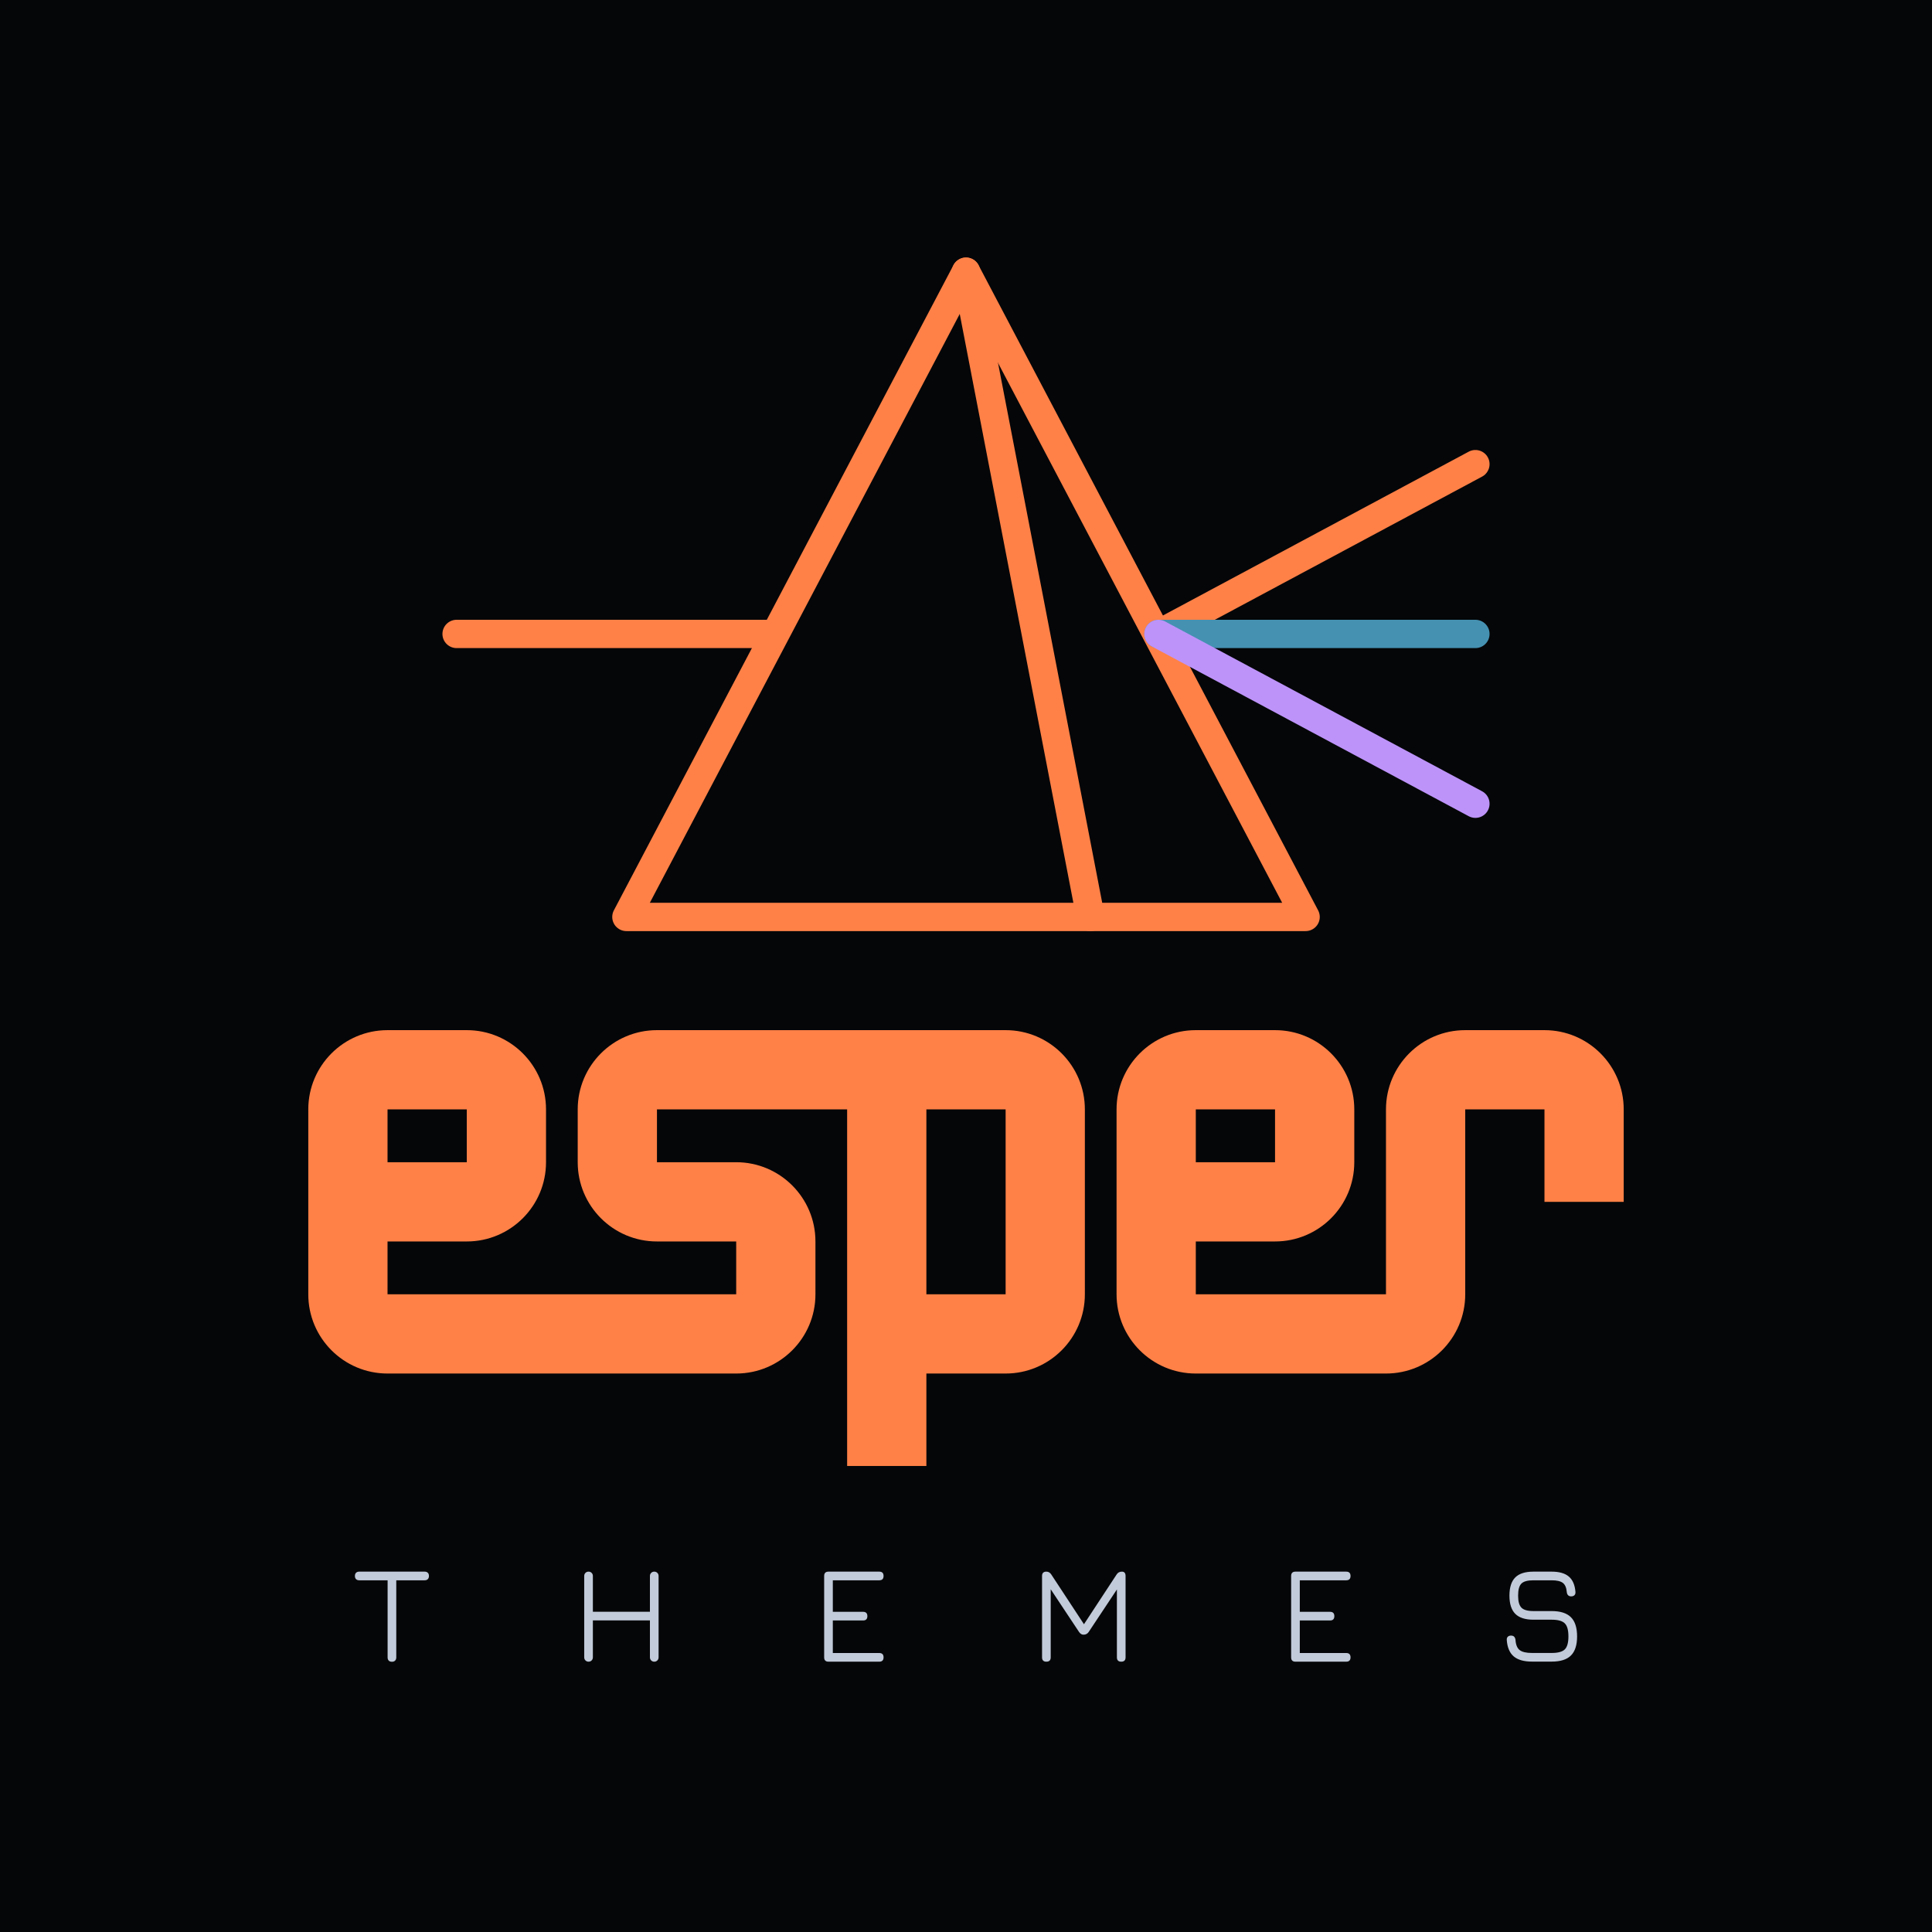
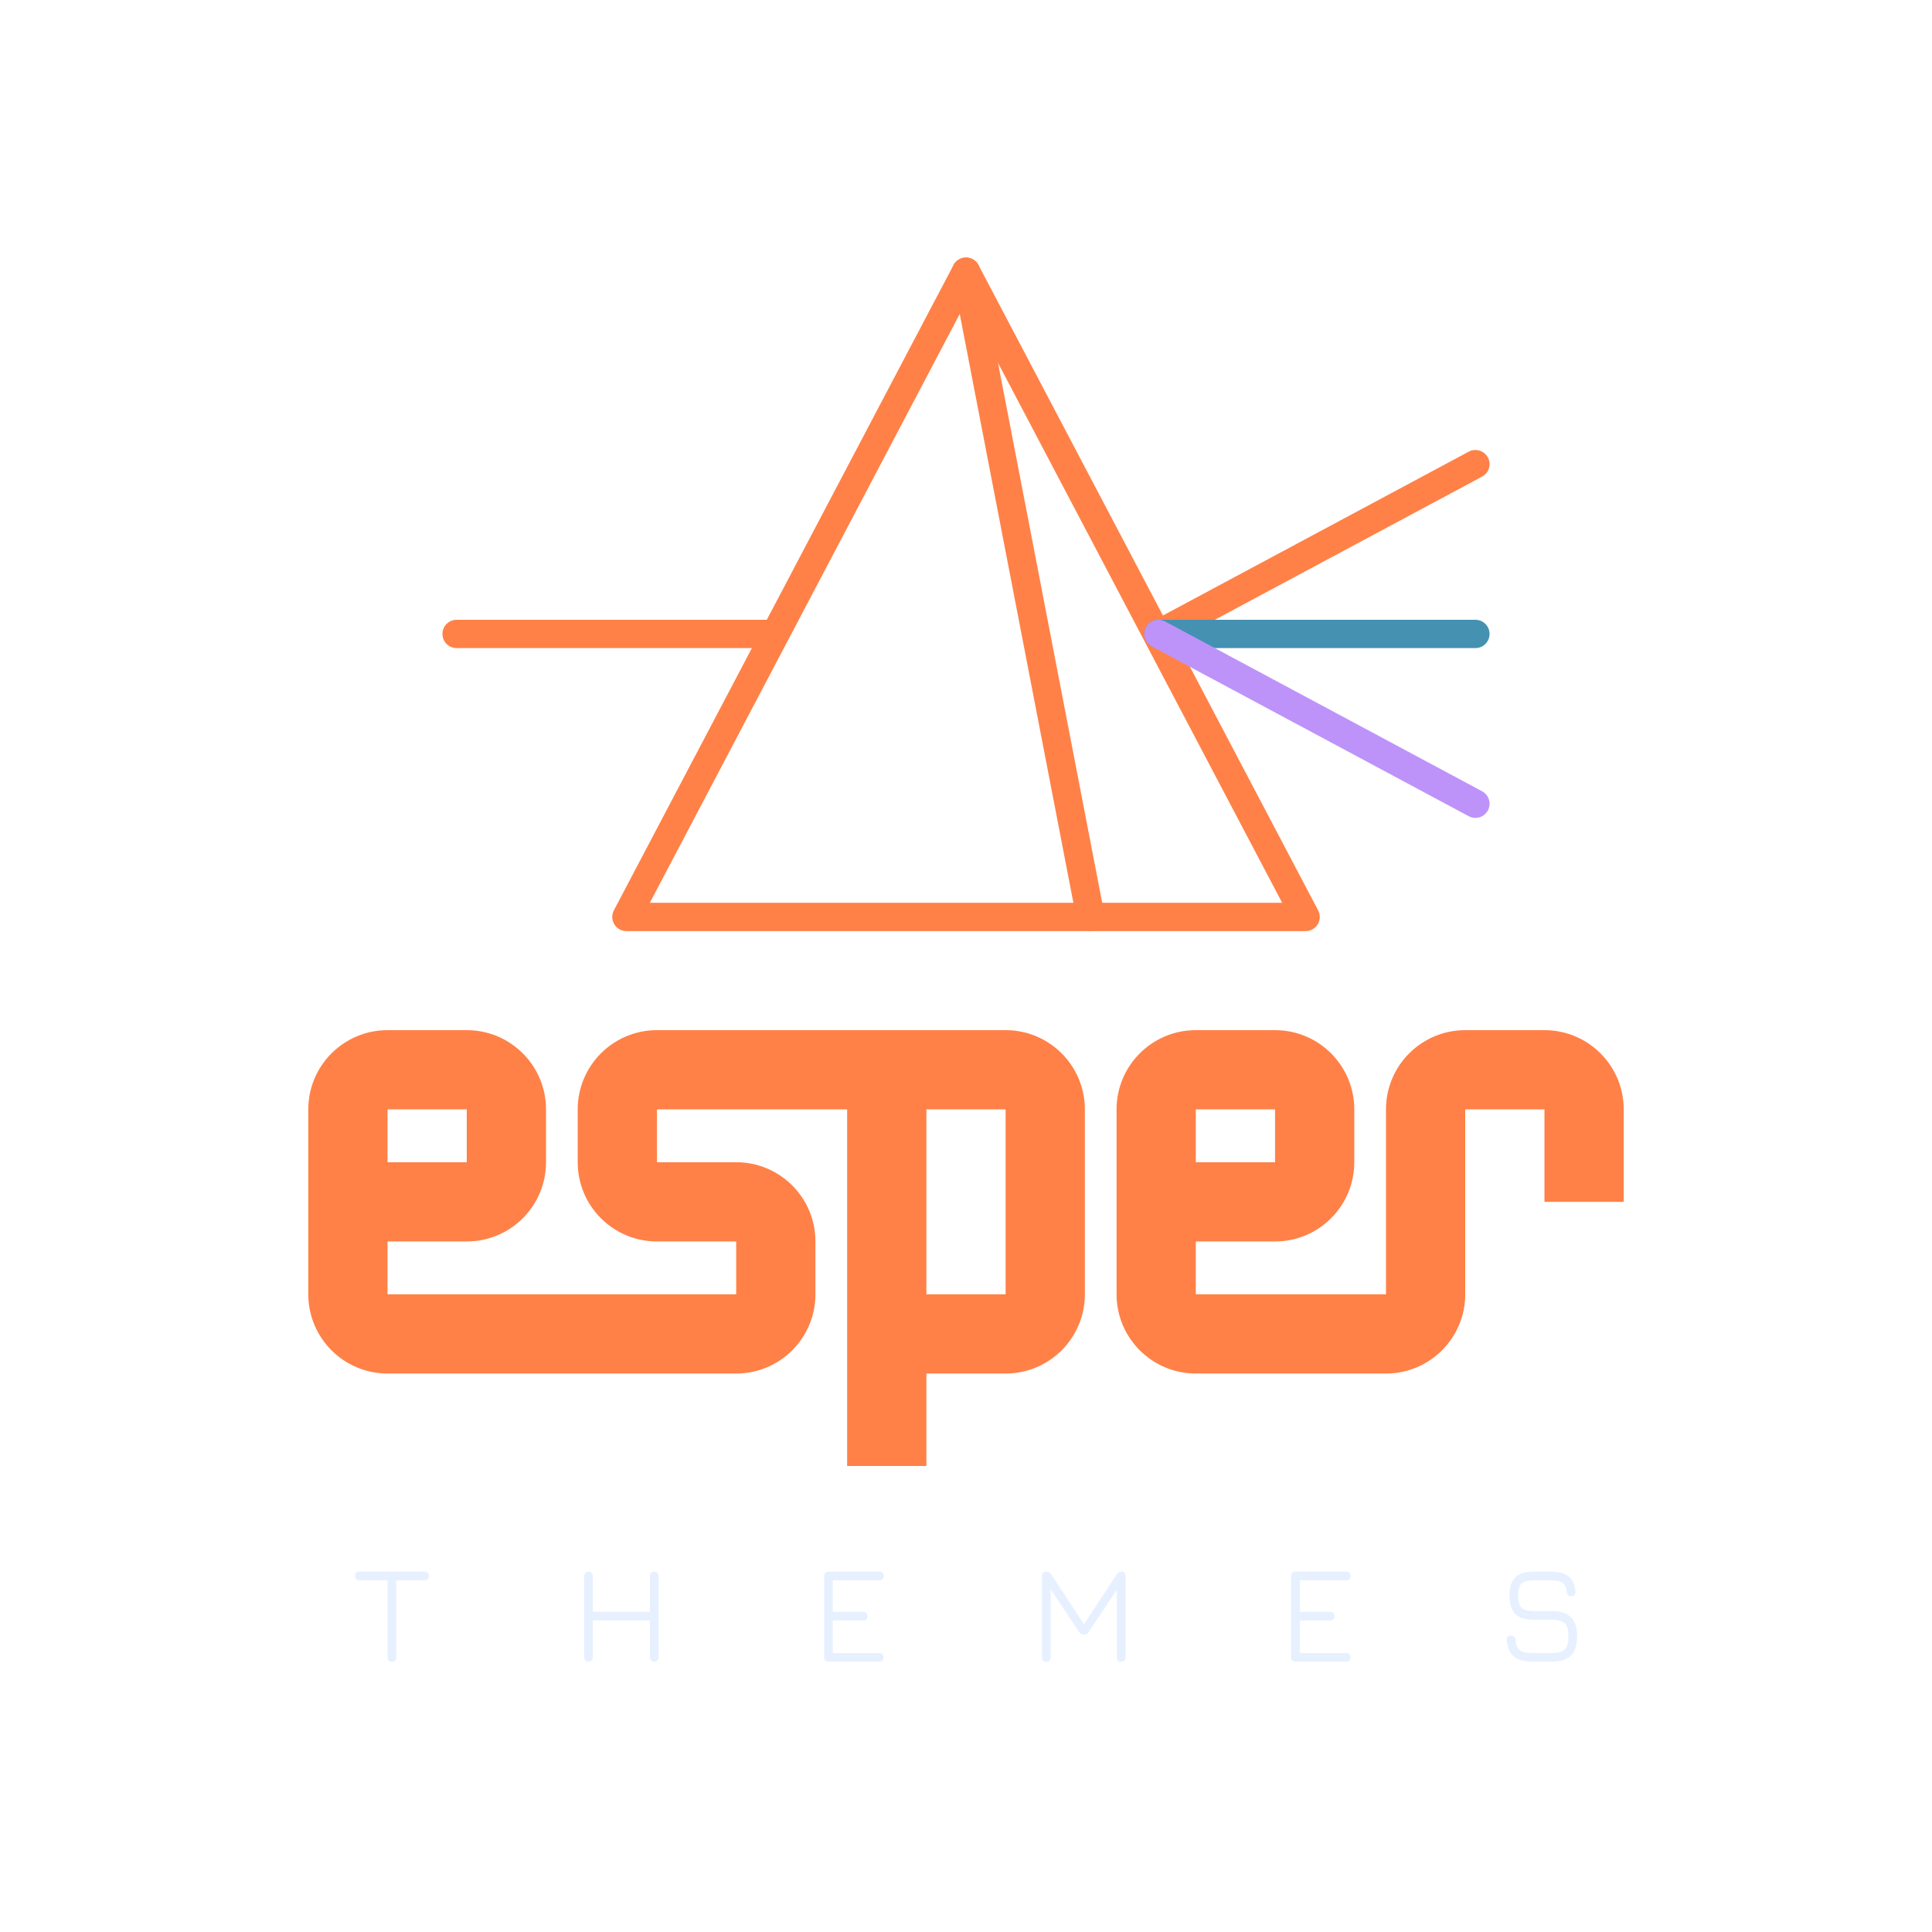
<svg xmlns="http://www.w3.org/2000/svg" viewBox="0 0 1024 1024" role="img" aria-label="Esper Themes">
-   <rect width="1024" height="1024" fill="#050608" />
  <g transform="translate(212 36) scale(3)" fill="none" stroke="#FF8147" stroke-width="5" stroke-linejoin="round" stroke-linecap="round">
    <polygon points="100,36 40,150 160,150" />
    <line x1="100" y1="36" x2="122" y2="150" />
    <line x1="10" y1="100" x2="66" y2="100" />
    <line x1="134" y1="100" x2="190" y2="70" stroke="#FF8147" />
    <line x1="134" y1="100" x2="190" y2="100" stroke="#4591B2" />
    <line x1="134" y1="100" x2="190" y2="130" stroke="#BD93F9" />
  </g>
  <g transform="translate(30.4 567) scale(1.4)">
    <g fill="#FF8147">
      <path d="M110.0,65.0 L155.0,65.0 A30,30 0 0 0 185.0,35.0 L185.0,15.0 A30,30 0 0 0 155.0,-15.0 L125.0,-15.0 A30,30 0 0 0 95.0,15.0 L95.0,85.0 A30,30 0 0 0 125.0,115.0 L257.0,115.0 A30,30 0 0 0 287.0,85.0 L287.0,65.0 A30,30 0 0 0 257.0,35.0 L227.0,35.0 L227.0,15.0 L359.0,15.0 L359.0,85.0 L314.0,85.0 L314.0,115.0 L359.0,115.0 A30,30 0 0 0 389.0,85.0 L389.0,15.0 A30,30 0 0 0 359.0,-15.0 L227.0,-15.0 A30,30 0 0 0 197.0,15.0 L197.0,35.0 A30,30 0 0 0 227.0,65.0 L257.0,65.0 L257.0,85.0 L125.0,85.0 L125.0,15.0 L155.0,15.0 L155.0,35.0 L110.0,35.0 Z" />
      <rect x="299.0" y="0" width="30" height="150" />
      <path d="M416.0,65.0 L461.0,65.0 A30,30 0 0 0 491.0,35.0 L491.0,15.0 A30,30 0 0 0 461.0,-15.0 L431.0,-15.0 A30,30 0 0 0 401.0,15.0 L401.0,85.0 A30,30 0 0 0 431.0,115.0 L503.0,115.0 A30,30 0 0 0 533.0,85.0 L533.0,15.0 L563.0,15.0 L563.0,50.0 L593.0,50.0 L593.0,15.0 A30,30 0 0 0 563.0,-15.0 L533.0,-15.0 A30,30 0 0 0 503.0,15.0 L503.0,85.0 L431.0,85.0 L431.0,15.0 L461.0,15.0 L461.0,35.0 L416.0,35.0 Z" />
    </g>
    <path fill="#E3EDFF" fill-opacity="0.85" transform="translate(111.51 224.09)" d="M15.16 0.03L15.16 0.03Q14.38 0.03 13.95-0.40Q13.52-0.83 13.52-1.61L13.52-1.61L13.52-30.81L2.78-30.81Q2.00-30.81 1.57-31.24Q1.14-31.67 1.14-32.45L1.14-32.45Q1.14-33.23 1.57-33.66Q2.00-34.09 2.78-34.09L2.78-34.09L27.53-34.09Q28.31-34.09 28.74-33.66Q29.17-33.23 29.17-32.45L29.17-32.45Q29.17-31.67 28.74-31.24Q28.31-30.81 27.53-30.81L27.53-30.81L16.80-30.81L16.80-1.61Q16.80-0.86 16.37-0.42Q15.94 0.03 15.16 0.03ZM89.59 0L89.59 0Q88.89 0 88.42-0.47Q87.95-0.94 87.95-1.64L87.95-1.64L87.95-32.45Q87.95-33.15 88.42-33.62Q88.89-34.09 89.59-34.09L89.59-34.09Q90.29-34.09 90.76-33.62Q91.23-33.15 91.23-32.45L91.23-32.45L91.23-18.90L112.83-18.90L112.83-32.45Q112.83-33.15 113.30-33.62Q113.77-34.09 114.47-34.09L114.47-34.09Q115.17-34.09 115.64-33.62Q116.11-33.15 116.11-32.45L116.11-32.45L116.11-1.64Q116.11-0.94 115.64-0.47Q115.17 0 114.47 0L114.47 0Q113.77 0 113.30-0.47Q112.83-0.94 112.83-1.64L112.83-1.64L112.83-15.63L91.23-15.63L91.23-1.64Q91.23-0.94 90.76-0.47Q90.29 0 89.59 0ZM199.64 0L180.43 0Q178.79 0 178.79-1.64L178.79-1.64L178.79-32.45Q178.79-34.09 180.43-34.09L180.43-34.09L199.64-34.09Q201.28-34.09 201.28-32.45L201.28-32.45Q201.28-30.81 199.64-30.81L199.64-30.81L182.07-30.81L182.07-18.88L193.51-18.88Q195.15-18.88 195.15-17.24L195.15-17.24Q195.15-15.60 193.51-15.60L193.51-15.60L182.07-15.60L182.07-3.28L199.64-3.28Q201.28-3.28 201.28-1.64L201.28-1.64Q201.28 0 199.64 0L199.64 0ZM262.92 0L262.92 0Q261.28 0 261.28-1.64L261.28-1.64L261.28-32.45Q261.28-34.09 262.92-34.09L262.92-34.09Q264.07-34.09 264.77-33.02L264.77-33.02L277.48-13.68L276.75-13.57L289.52-33.02Q290.20-34.09 291.50-34.09L291.50-34.09Q292.90-34.09 292.90-32.45L292.90-32.45L292.90-1.64Q292.90 0 291.26 0L291.26 0Q289.62 0 289.62-1.64L289.62-1.64L289.62-29.17L290.61-28.83L278.96-11.28Q278.26-10.22 276.99-10.22L276.99-10.22Q275.97-10.22 275.27-11.28L275.27-11.28L263.62-28.83L264.56-28.52L264.56-1.64Q264.56 0 262.92 0ZM376.43 0L357.22 0Q355.58 0 355.58-1.64L355.58-1.64L355.58-32.45Q355.58-34.09 357.22-34.09L357.22-34.09L376.43-34.09Q378.07-34.09 378.07-32.45L378.07-32.45Q378.07-30.81 376.43-30.81L376.43-30.81L358.86-30.81L358.86-18.88L370.30-18.88Q371.94-18.88 371.94-17.24L371.94-17.24Q371.94-15.60 370.30-15.60L370.30-15.60L358.86-15.60L358.86-3.28L376.43-3.28Q378.07-3.28 378.07-1.64L378.07-1.64Q378.07 0 376.43 0L376.43 0ZM454.25-0.03L446.76-0.03Q442.18-0.03 439.85-2.00Q437.53-3.98 437.22-8.19L437.22-8.19Q437.16-9.00 437.61-9.44Q438.05-9.88 438.83-9.88L438.83-9.88Q439.61-9.88 440.01-9.46Q440.41-9.05 440.52-8.27L440.52-8.27Q440.70-5.49 442.10-4.39Q443.51-3.30 446.76-3.30L446.76-3.30L454.25-3.30Q457.83-3.30 459.20-4.67Q460.56-6.03 460.56-9.57L460.56-9.57Q460.56-13.16 459.17-14.52Q457.78-15.89 454.25-15.89L454.25-15.89L447.36-15.89Q442.65-15.89 440.44-18.11Q438.23-20.33 438.23-25.01L438.23-25.01Q438.23-29.69 440.43-31.89Q442.62-34.09 447.30-34.09L447.30-34.09L454.22-34.09Q458.51-34.09 460.71-32.23Q462.90-30.37 463.22-26.42L463.22-26.42Q463.29-25.64 462.85-25.18Q462.41-24.73 461.60-24.73L461.60-24.73Q460.85-24.73 460.43-25.16Q460.02-25.58 459.94-26.34L459.94-26.34Q459.73-28.86 458.43-29.84Q457.13-30.81 454.22-30.81L454.22-30.81L447.30-30.81Q443.98-30.81 442.74-29.55Q441.51-28.29 441.51-25.01L441.51-25.01Q441.51-21.74 442.77-20.45Q444.03-19.16 447.36-19.16L447.36-19.16L454.25-19.16Q459.16-19.16 461.50-16.84Q463.84-14.51 463.84-9.57L463.84-9.57Q463.84-4.65 461.51-2.34Q459.19-0.03 454.25-0.03L454.25-0.03Z" />
  </g>
</svg>
